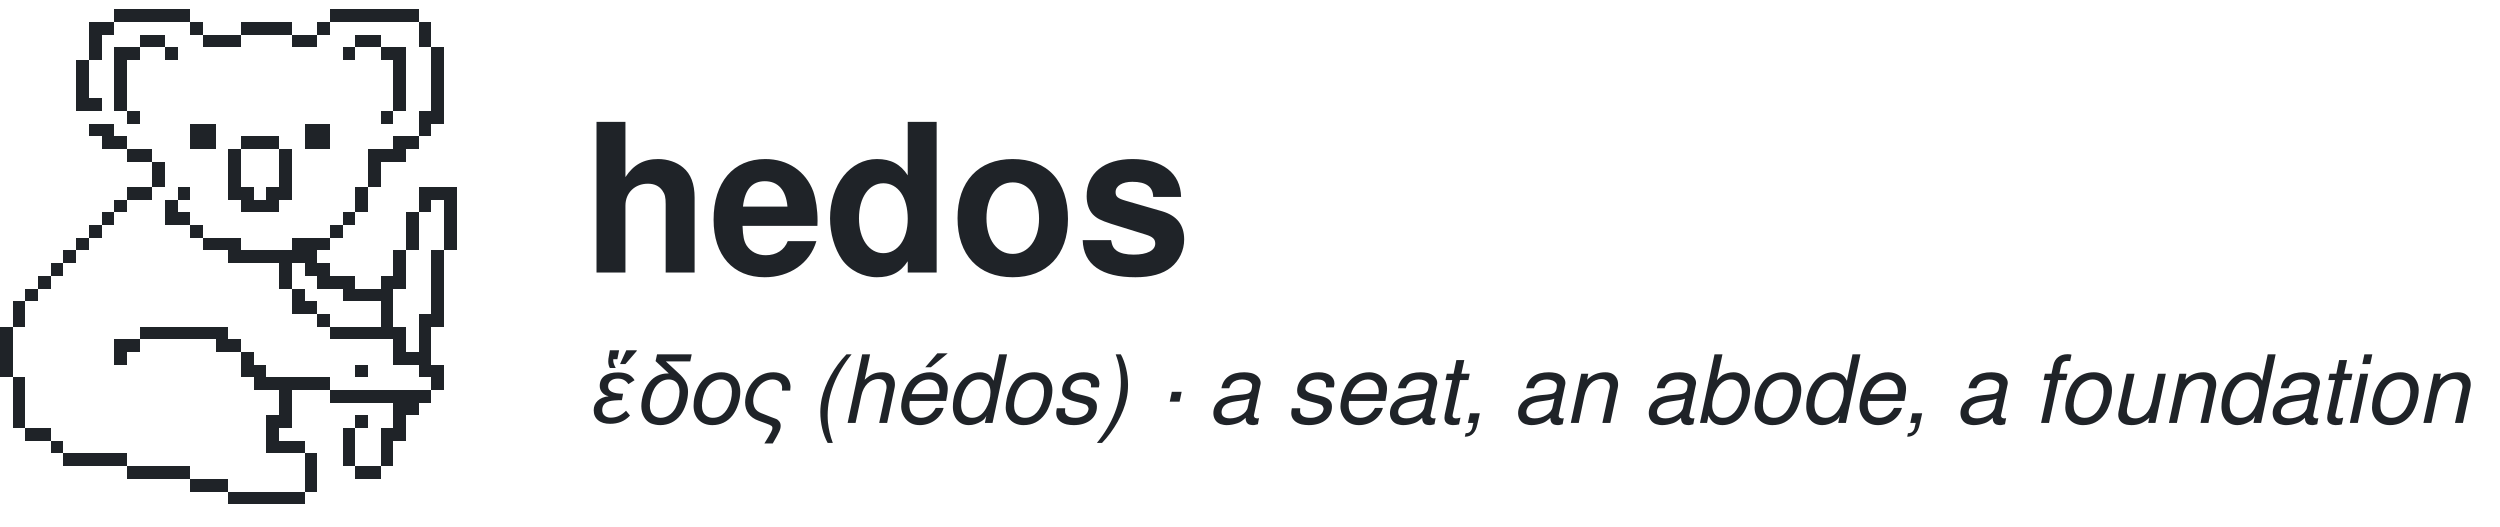
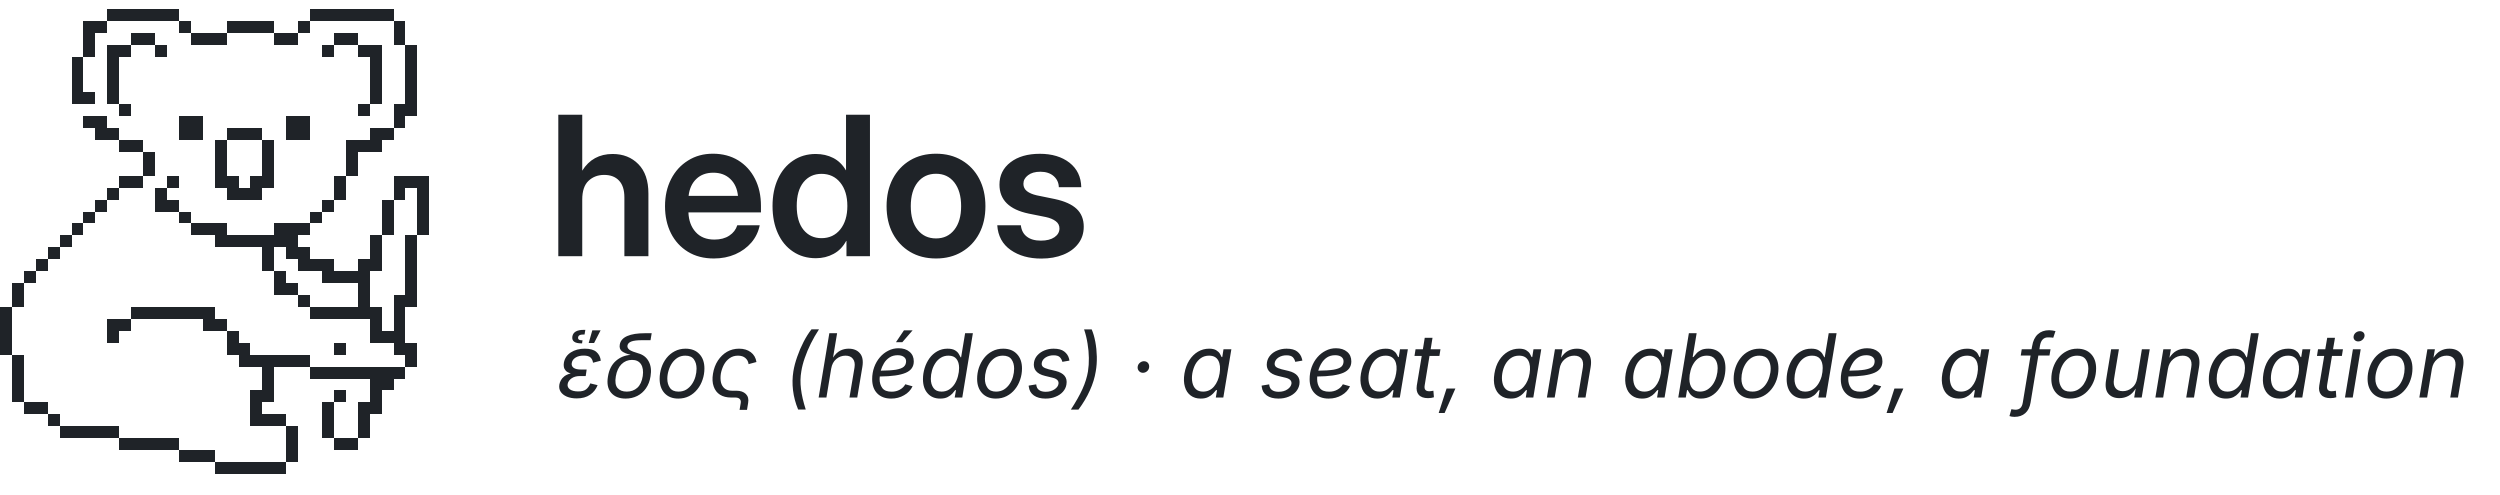
- <svg xmlns="http://www.w3.org/2000/svg" viewBox="0 0 266 56" width="266" height="56" fill="#1f2328" font-family="-apple-system,BlinkMacSystemFont,'Segoe UI',Helvetica,Arial,sans-serif">
+ <svg xmlns="http://www.w3.org/2000/svg" viewBox="0 0 283 56" width="283" height="56" fill="#1f2328">
  <g shape-rendering="crispEdges" transform="translate(0,1) scale(1.35)">
    <rect x="9" y="0" width="6" height="1" />
    <rect x="26" y="0" width="7" height="1" />
    <rect x="7" y="1" width="2" height="1" />
    <rect x="15" y="1" width="1" height="1" />
    <rect x="19" y="1" width="4" height="1" />
    <rect x="25" y="1" width="1" height="1" />
    <rect x="33" y="1" width="1" height="1" />
    <rect x="7" y="2" width="1" height="1" />
    <rect x="11" y="2" width="2" height="1" />
    <rect x="16" y="2" width="3" height="1" />
    <rect x="23" y="2" width="2" height="1" />
    <rect x="28" y="2" width="2" height="1" />
    <rect x="33" y="2" width="1" height="1" />
    <rect x="7" y="3" width="1" height="1" />
    <rect x="9" y="3" width="2" height="1" />
    <rect x="13" y="3" width="1" height="1" />
    <rect x="27" y="3" width="1" height="1" />
    <rect x="30" y="3" width="2" height="1" />
    <rect x="34" y="3" width="1" height="1" />
    <rect x="6" y="4" width="1" height="1" />
    <rect x="9" y="4" width="1" height="1" />
    <rect x="31" y="4" width="1" height="1" />
    <rect x="34" y="4" width="1" height="1" />
    <rect x="6" y="5" width="1" height="1" />
    <rect x="9" y="5" width="1" height="1" />
    <rect x="31" y="5" width="1" height="1" />
    <rect x="34" y="5" width="1" height="1" />
    <rect x="6" y="6" width="1" height="1" />
    <rect x="9" y="6" width="1" height="1" />
    <rect x="31" y="6" width="1" height="1" />
    <rect x="34" y="6" width="1" height="1" />
    <rect x="6" y="7" width="2" height="1" />
    <rect x="9" y="7" width="1" height="1" />
    <rect x="31" y="7" width="1" height="1" />
    <rect x="34" y="7" width="1" height="1" />
    <rect x="10" y="8" width="1" height="1" />
    <rect x="30" y="8" width="1" height="1" />
    <rect x="33" y="8" width="2" height="1" />
    <rect x="7" y="9" width="2" height="1" />
    <rect x="15" y="9" width="2" height="1" />
    <rect x="24" y="9" width="2" height="1" />
    <rect x="33" y="9" width="1" height="1" />
    <rect x="8" y="10" width="2" height="1" />
    <rect x="15" y="10" width="2" height="1" />
    <rect x="19" y="10" width="3" height="1" />
    <rect x="24" y="10" width="2" height="1" />
    <rect x="31" y="10" width="2" height="1" />
    <rect x="10" y="11" width="2" height="1" />
    <rect x="18" y="11" width="1" height="1" />
    <rect x="22" y="11" width="1" height="1" />
    <rect x="29" y="11" width="3" height="1" />
    <rect x="12" y="12" width="1" height="1" />
    <rect x="18" y="12" width="1" height="1" />
    <rect x="22" y="12" width="1" height="1" />
    <rect x="29" y="12" width="1" height="1" />
    <rect x="12" y="13" width="1" height="1" />
    <rect x="18" y="13" width="1" height="1" />
    <rect x="22" y="13" width="1" height="1" />
    <rect x="29" y="13" width="1" height="1" />
    <rect x="10" y="14" width="2" height="1" />
    <rect x="14" y="14" width="1" height="1" />
    <rect x="18" y="14" width="2" height="1" />
    <rect x="21" y="14" width="2" height="1" />
    <rect x="28" y="14" width="1" height="1" />
    <rect x="33" y="14" width="3" height="1" />
    <rect x="9" y="15" width="1" height="1" />
    <rect x="13" y="15" width="1" height="1" />
    <rect x="19" y="15" width="3" height="1" />
    <rect x="28" y="15" width="1" height="1" />
    <rect x="33" y="15" width="1" height="1" />
    <rect x="35" y="15" width="1" height="1" />
    <rect x="8" y="16" width="1" height="1" />
    <rect x="13" y="16" width="2" height="1" />
    <rect x="27" y="16" width="1" height="1" />
    <rect x="32" y="16" width="1" height="1" />
    <rect x="35" y="16" width="1" height="1" />
    <rect x="7" y="17" width="1" height="1" />
    <rect x="15" y="17" width="1" height="1" />
    <rect x="26" y="17" width="1" height="1" />
    <rect x="32" y="17" width="1" height="1" />
    <rect x="35" y="17" width="1" height="1" />
    <rect x="6" y="18" width="1" height="1" />
    <rect x="16" y="18" width="3" height="1" />
    <rect x="23" y="18" width="3" height="1" />
    <rect x="32" y="18" width="1" height="1" />
    <rect x="35" y="18" width="1" height="1" />
    <rect x="5" y="19" width="1" height="1" />
    <rect x="18" y="19" width="7" height="1" />
    <rect x="31" y="19" width="1" height="1" />
    <rect x="34" y="19" width="1" height="1" />
    <rect x="4" y="20" width="1" height="1" />
    <rect x="22" y="20" width="1" height="1" />
    <rect x="24" y="20" width="2" height="1" />
    <rect x="31" y="20" width="1" height="1" />
    <rect x="34" y="20" width="1" height="1" />
    <rect x="3" y="21" width="1" height="1" />
    <rect x="22" y="21" width="1" height="1" />
    <rect x="25" y="21" width="3" height="1" />
    <rect x="30" y="21" width="2" height="1" />
    <rect x="34" y="21" width="1" height="1" />
    <rect x="2" y="22" width="1" height="1" />
    <rect x="23" y="22" width="1" height="1" />
    <rect x="27" y="22" width="4" height="1" />
    <rect x="34" y="22" width="1" height="1" />
    <rect x="1" y="23" width="1" height="1" />
    <rect x="23" y="23" width="2" height="1" />
    <rect x="30" y="23" width="1" height="1" />
    <rect x="34" y="23" width="1" height="1" />
    <rect x="1" y="24" width="1" height="1" />
    <rect x="25" y="24" width="1" height="1" />
    <rect x="30" y="24" width="1" height="1" />
    <rect x="33" y="24" width="2" height="1" />
    <rect x="0" y="25" width="1" height="1" />
    <rect x="11" y="25" width="7" height="1" />
    <rect x="26" y="25" width="6" height="1" />
    <rect x="33" y="25" width="1" height="1" />
    <rect x="0" y="26" width="1" height="1" />
    <rect x="9" y="26" width="2" height="1" />
    <rect x="17" y="26" width="2" height="1" />
    <rect x="31" y="26" width="1" height="1" />
    <rect x="33" y="26" width="1" height="1" />
    <rect x="0" y="27" width="1" height="1" />
    <rect x="9" y="27" width="1" height="1" />
    <rect x="19" y="27" width="1" height="1" />
    <rect x="31" y="27" width="3" height="1" />
    <rect x="0" y="28" width="1" height="1" />
    <rect x="19" y="28" width="2" height="1" />
    <rect x="28" y="28" width="1" height="1" />
    <rect x="33" y="28" width="2" height="1" />
    <rect x="1" y="29" width="1" height="1" />
    <rect x="20" y="29" width="6" height="1" />
    <rect x="34" y="29" width="1" height="1" />
    <rect x="1" y="30" width="1" height="1" />
    <rect x="22" y="30" width="1" height="1" />
    <rect x="26" y="30" width="8" height="1" />
    <rect x="1" y="31" width="1" height="1" />
    <rect x="22" y="31" width="1" height="1" />
    <rect x="31" y="31" width="2" height="1" />
    <rect x="1" y="32" width="1" height="1" />
    <rect x="21" y="32" width="2" height="1" />
    <rect x="28" y="32" width="1" height="1" />
    <rect x="31" y="32" width="1" height="1" />
    <rect x="2" y="33" width="2" height="1" />
    <rect x="21" y="33" width="1" height="1" />
    <rect x="27" y="33" width="1" height="1" />
    <rect x="30" y="33" width="2" height="1" />
    <rect x="4" y="34" width="1" height="1" />
    <rect x="21" y="34" width="3" height="1" />
    <rect x="27" y="34" width="1" height="1" />
    <rect x="30" y="34" width="1" height="1" />
    <rect x="5" y="35" width="5" height="1" />
    <rect x="24" y="35" width="1" height="1" />
    <rect x="27" y="35" width="1" height="1" />
    <rect x="30" y="35" width="1" height="1" />
    <rect x="10" y="36" width="5" height="1" />
    <rect x="24" y="36" width="1" height="1" />
    <rect x="28" y="36" width="2" height="1" />
    <rect x="15" y="37" width="3" height="1" />
    <rect x="24" y="37" width="1" height="1" />
    <rect x="18" y="38" width="6" height="1" />
  </g>
-   <text x="62" y="29" font-size="22" font-weight="600">hedos</text>
-   <text x="63" y="45" font-size="10.0" font-style="italic">ἕδος (hédos) · a seat, an abode, a foundation</text>
+   <path d="M65.91 22.59V29H63.2V12.99H65.91V19.32Q67.09 17.43 69.35 17.43Q71.13 17.43 72.26 18.58Q73.4 19.73 73.4 21.91V29H70.68V22.34Q70.68 21.09 70.08 20.45Q69.48 19.8 68.39 19.8Q67.33 19.8 66.62 20.47Q65.91 21.14 65.91 22.59ZM80.81 29.26Q79.11 29.26 77.87 28.5Q76.62 27.73 75.95 26.4Q75.28 25.06 75.28 23.34Q75.28 21.61 75.97 20.27Q76.66 18.93 77.89 18.17Q79.11 17.4 80.7 17.4Q82.33 17.4 83.56 18.15Q84.78 18.9 85.46 20.23Q86.14 21.56 86.14 23.3V24.04H77.93Q77.98 25.42 78.75 26.27Q79.51 27.12 80.87 27.12Q81.89 27.12 82.56 26.67Q83.23 26.23 83.46 25.5H86Q85.78 26.6 85.06 27.45Q84.33 28.3 83.24 28.78Q82.14 29.26 80.81 29.26ZM77.95 22.17H83.54Q83.41 20.95 82.66 20.25Q81.92 19.55 80.75 19.55Q79.56 19.55 78.83 20.25Q78.09 20.95 77.95 22.17ZM92.36 29.23Q90.88 29.23 89.77 28.48Q88.66 27.74 88.06 26.42Q87.45 25.09 87.45 23.32Q87.45 21.58 88.06 20.25Q88.67 18.92 89.78 18.18Q90.89 17.43 92.34 17.43Q93.44 17.43 94.32 17.88Q95.2 18.33 95.75 19.27H95.77V12.99H98.48V29H95.82V27.27H95.79Q95.26 28.26 94.36 28.74Q93.46 29.23 92.36 29.23ZM92.99 26.96Q94.32 26.96 95.12 25.97Q95.92 24.97 95.92 23.32Q95.92 21.66 95.12 20.67Q94.32 19.68 92.99 19.68Q91.73 19.68 90.96 20.62Q90.19 21.57 90.19 23.32Q90.19 25.08 90.96 26.02Q91.73 26.96 92.99 26.96ZM105.96 29.26Q104.28 29.26 103.02 28.51Q101.77 27.76 101.06 26.43Q100.36 25.1 100.36 23.34Q100.36 21.58 101.06 20.24Q101.77 18.9 103.02 18.15Q104.28 17.4 105.96 17.4Q107.62 17.4 108.88 18.15Q110.15 18.9 110.85 20.24Q111.55 21.58 111.55 23.34Q111.55 25.1 110.85 26.43Q110.15 27.76 108.88 28.51Q107.62 29.26 105.96 29.26ZM105.96 26.99Q107.26 26.99 108.03 26.01Q108.8 25.04 108.8 23.34Q108.8 21.64 108.03 20.65Q107.26 19.67 105.96 19.67Q104.65 19.67 103.87 20.65Q103.1 21.63 103.1 23.34Q103.1 25.04 103.87 26.01Q104.65 26.99 105.96 26.99ZM117.87 29.27Q115.8 29.27 114.41 28.3Q113.01 27.32 112.89 25.5H115.56Q115.65 26.33 116.23 26.78Q116.81 27.24 117.83 27.24Q118.8 27.24 119.37 26.85Q119.93 26.46 119.93 25.86Q119.93 25.35 119.51 25.04Q119.09 24.72 118.39 24.57L116.45 24.18Q113.14 23.49 113.14 20.9Q113.14 19.33 114.39 18.37Q115.64 17.41 117.71 17.41Q119.77 17.41 121.07 18.42Q122.36 19.44 122.4 21.19H119.86Q119.84 20.43 119.27 19.93Q118.7 19.44 117.77 19.44Q116.88 19.44 116.37 19.84Q115.85 20.23 115.85 20.81Q115.85 21.32 116.25 21.64Q116.65 21.95 117.35 22.11L119.4 22.53Q121.08 22.89 121.88 23.65Q122.68 24.41 122.68 25.66Q122.68 26.77 122.06 27.58Q121.45 28.39 120.36 28.83Q119.28 29.27 117.87 29.27Z" />
+   <path d="M65.29 45.1Q64.65 45.1 64.17 44.9Q63.7 44.7 63.47 44.35Q63.24 43.99 63.32 43.53Q63.36 43.3 63.49 43.05Q63.62 42.81 63.88 42.6Q64.15 42.39 64.61 42.27Q64.23 42.16 64.05 41.97Q63.87 41.77 63.83 41.54Q63.79 41.3 63.83 41.07Q63.96 40.31 64.62 39.89Q65.28 39.47 66.2 39.47Q67.09 39.47 67.51 39.84Q67.94 40.21 68.01 40.83L67.13 41.06Q67.08 40.68 66.84 40.46Q66.59 40.25 66.07 40.25Q65.52 40.25 65.15 40.48Q64.77 40.72 64.72 41.11Q64.67 41.45 64.94 41.64Q65.2 41.83 65.76 41.83H66.41L66.33 42.38L66.3 42.57H65.64Q65.07 42.57 64.7 42.83Q64.33 43.09 64.26 43.46Q64.19 43.84 64.52 44.08Q64.85 44.31 65.46 44.31Q66.05 44.31 66.34 44.08Q66.64 43.85 66.82 43.4L67.65 43.6Q67.38 44.29 66.79 44.69Q66.2 45.1 65.29 45.1ZM65.82 38.87Q64.67 38.87 64.79 38.09Q64.92 37.34 66.08 37.34H66.26L66.17 37.87H65.99Q65.49 37.87 65.44 38.17Q65.42 38.3 65.47 38.38Q65.56 38.52 65.88 38.52H65.94L65.89 38.87ZM66.64 38.83 67.05 37.39H67.99L67.25 38.83ZM70.82 45.12Q69.74 45.12 69.18 44.46Q68.62 43.81 68.82 42.63Q69 41.49 69.71 40.86Q70.41 40.24 71.39 40.17Q70.73 40.01 70.4 39.76Q70.07 39.5 70.16 39Q70.27 38.36 71 38.04Q71.73 37.72 73.02 37.72H73.77L73.64 38.51H72.69Q71.84 38.51 71.46 38.66Q71.08 38.81 71.03 39.11Q70.98 39.39 71.26 39.6Q71.55 39.8 72.26 40Q73.06 40.22 73.43 40.91Q73.81 41.6 73.64 42.6Q73.52 43.39 73.12 43.96Q72.73 44.52 72.14 44.82Q71.54 45.12 70.82 45.12ZM70.95 44.33Q71.66 44.33 72.14 43.9Q72.62 43.47 72.76 42.57Q72.88 41.72 72.56 41.23Q72.24 40.74 71.54 40.74Q70.85 40.74 70.35 41.23Q69.86 41.72 69.71 42.61Q69.56 43.5 69.9 43.92Q70.25 44.33 70.95 44.33ZM76.78 45.12Q75.8 45.12 75.23 44.51Q74.67 43.9 74.67 42.89Q74.67 42.24 74.87 41.63Q75.07 41.02 75.45 40.53Q75.84 40.04 76.38 39.76Q76.93 39.47 77.61 39.47Q78.6 39.47 79.17 40.08Q79.74 40.68 79.74 41.71Q79.74 42.37 79.53 42.98Q79.33 43.59 78.94 44.07Q78.55 44.56 78.01 44.84Q77.46 45.12 76.78 45.12ZM76.8 44.33Q77.31 44.33 77.69 44.1Q78.07 43.86 78.33 43.48Q78.59 43.1 78.72 42.64Q78.85 42.18 78.85 41.73Q78.85 41.1 78.55 40.68Q78.25 40.26 77.58 40.26Q77.09 40.26 76.71 40.49Q76.33 40.73 76.07 41.11Q75.81 41.5 75.68 41.96Q75.54 42.42 75.54 42.88Q75.54 43.49 75.84 43.91Q76.14 44.33 76.8 44.33ZM83.72 46.4 83.85 45.62Q83.9 45.33 83.73 45.16Q83.57 45 83.23 45H82.75Q82.01 45 81.5 44.68Q81 44.36 80.79 43.75Q80.57 43.14 80.71 42.3Q80.85 41.45 81.27 40.81Q81.69 40.18 82.3 39.82Q82.92 39.47 83.66 39.47Q84.46 39.47 84.99 39.87Q85.52 40.27 85.63 40.98L84.74 41.22Q84.69 40.8 84.38 40.53Q84.07 40.26 83.54 40.26Q82.99 40.26 82.59 40.55Q82.19 40.83 81.94 41.3Q81.7 41.76 81.6 42.29Q81.52 42.83 81.61 43.27Q81.71 43.71 82.02 43.97Q82.33 44.23 82.88 44.23H83.37Q84.05 44.23 84.43 44.6Q84.8 44.97 84.69 45.61L84.56 46.4ZM89.81 42.03Q89.94 41.24 90.25 40.37Q90.55 39.5 90.97 38.69Q91.39 37.88 91.86 37.28H92.71Q92.2 38.06 91.79 38.88Q91.38 39.71 91.1 40.52Q90.82 41.32 90.71 42.03Q90.54 42.99 90.67 44.02Q90.79 45.05 91.21 46.36H90.35Q89.9 45.28 89.77 44.18Q89.64 43.09 89.81 42.03ZM94.09 41.73 93.55 45H92.67L93.88 37.72H94.76L94.3 40.48Q94.66 39.93 95.1 39.7Q95.54 39.47 96.07 39.47Q96.9 39.47 97.34 39.99Q97.79 40.5 97.62 41.53L97.04 45H96.16L96.73 41.61Q96.83 40.97 96.55 40.62Q96.28 40.26 95.71 40.26Q95.13 40.26 94.67 40.64Q94.21 41.02 94.09 41.73ZM100.88 45.12Q99.87 45.12 99.3 44.53Q98.73 43.95 98.73 42.92Q98.73 42.2 98.96 41.56Q99.19 40.93 99.6 40.45Q100.01 39.97 100.55 39.7Q101.09 39.42 101.71 39.42Q102.5 39.42 102.97 39.83Q103.44 40.23 103.44 40.91Q103.44 41.81 102.53 42.2Q101.61 42.6 99.59 42.62Q99.57 42.77 99.57 42.91Q99.57 43.51 99.88 43.93Q100.18 44.34 100.93 44.34Q101.46 44.34 101.86 44.11Q102.27 43.89 102.48 43.5L103.3 43.73Q103 44.37 102.34 44.74Q101.69 45.12 100.88 45.12ZM99.7 41.96Q100.8 41.95 101.42 41.85Q102.04 41.74 102.3 41.52Q102.57 41.29 102.57 40.89Q102.57 40.58 102.3 40.39Q102.04 40.21 101.62 40.21Q101.08 40.21 100.7 40.46Q100.31 40.71 100.07 41.11Q99.83 41.51 99.7 41.96ZM101.42 38.74 102.33 37.39H103.31L102.14 38.74ZM106.43 45.12Q105.53 45.12 105.01 44.53Q104.48 43.94 104.48 42.92Q104.48 42.28 104.67 41.67Q104.86 41.05 105.22 40.55Q105.58 40.06 106.09 39.77Q106.61 39.47 107.26 39.47Q107.8 39.47 108.1 39.65Q108.4 39.83 108.53 40.06Q108.67 40.29 108.74 40.44H108.8L109.25 37.72H110.13L108.93 45H108.07L108.22 44.16H108.13Q108.01 44.33 107.81 44.55Q107.6 44.78 107.27 44.95Q106.94 45.12 106.43 45.12ZM106.58 44.33Q107.08 44.33 107.45 44.09Q107.82 43.85 108.07 43.46Q108.32 43.06 108.44 42.59Q108.57 42.11 108.57 41.65Q108.57 41.01 108.27 40.63Q107.98 40.26 107.37 40.26Q106.88 40.26 106.51 40.49Q106.13 40.72 105.88 41.11Q105.63 41.49 105.5 41.95Q105.37 42.41 105.37 42.88Q105.37 43.51 105.67 43.92Q105.96 44.33 106.58 44.33ZM112.73 45.12Q111.75 45.12 111.18 44.51Q110.61 43.9 110.61 42.89Q110.61 42.24 110.81 41.63Q111.02 41.02 111.4 40.53Q111.78 40.04 112.33 39.76Q112.87 39.47 113.56 39.47Q114.55 39.47 115.12 40.08Q115.69 40.68 115.69 41.71Q115.69 42.37 115.48 42.98Q115.28 43.59 114.89 44.07Q114.5 44.56 113.95 44.84Q113.41 45.12 112.73 45.12ZM112.75 44.33Q113.25 44.33 113.64 44.1Q114.02 43.86 114.28 43.48Q114.54 43.1 114.67 42.64Q114.8 42.18 114.8 41.73Q114.8 41.1 114.5 40.68Q114.2 40.26 113.53 40.26Q113.03 40.26 112.65 40.49Q112.27 40.73 112.01 41.11Q111.75 41.5 111.62 41.96Q111.49 42.42 111.49 42.88Q111.49 43.49 111.79 43.91Q112.09 44.33 112.75 44.33ZM118.36 45.12Q117.54 45.12 117.04 44.77Q116.54 44.42 116.46 43.78Q116.46 43.75 116.45 43.71Q116.45 43.68 116.45 43.65L117.3 43.51Q117.34 43.96 117.62 44.15Q117.9 44.35 118.37 44.35Q118.96 44.35 119.36 44.08Q119.76 43.82 119.82 43.46Q119.9 42.94 119.16 42.76L118.29 42.55Q116.86 42.2 117.05 41.01Q117.13 40.55 117.44 40.21Q117.76 39.86 118.23 39.67Q118.71 39.47 119.27 39.47Q120.06 39.47 120.47 39.79Q120.89 40.11 121.02 40.61Q121.05 40.71 121.06 40.82L120.26 40.96Q120.19 40.67 119.98 40.44Q119.77 40.22 119.26 40.22Q118.76 40.22 118.37 40.46Q117.99 40.71 117.93 41.07Q117.88 41.35 118.06 41.52Q118.24 41.68 118.7 41.8L119.49 41.99Q120.92 42.34 120.72 43.52Q120.65 43.98 120.32 44.35Q120 44.71 119.49 44.91Q118.99 45.12 118.36 45.12ZM121.22 46.37Q122.06 45.08 122.53 44.05Q123 43.01 123.16 42.04Q123.27 41.32 123.26 40.52Q123.25 39.72 123.11 38.89Q122.98 38.06 122.72 37.29H123.58Q123.84 37.89 123.99 38.69Q124.14 39.5 124.16 40.37Q124.18 41.25 124.04 42.04Q123.87 43.1 123.37 44.2Q122.88 45.3 122.08 46.37ZM129.38 42.2Q129.1 42.2 128.92 41.99Q128.74 41.78 128.79 41.48Q128.83 41.23 129.04 41.06Q129.25 40.89 129.49 40.89Q129.79 40.89 129.96 41.1Q130.12 41.31 130.08 41.59Q130.05 41.84 129.85 42.02Q129.64 42.2 129.38 42.2ZM135.92 45.12Q135.24 45.12 134.78 44.77Q134.31 44.42 134.13 43.78Q133.94 43.14 134.08 42.28Q134.23 41.41 134.63 40.78Q135.03 40.16 135.61 39.81Q136.19 39.47 136.87 39.47Q137.39 39.47 137.68 39.65Q137.96 39.82 138.09 40.04Q138.22 40.26 138.29 40.42H138.36L138.5 39.54H139.39L138.48 45H137.63L137.77 44.16H137.66Q137.54 44.32 137.33 44.54Q137.12 44.77 136.78 44.94Q136.44 45.12 135.92 45.12ZM136.19 44.33Q136.94 44.33 137.43 43.75Q137.91 43.18 138.06 42.27Q138.21 41.36 137.91 40.81Q137.61 40.26 136.87 40.26Q136.34 40.26 135.95 40.53Q135.56 40.8 135.31 41.25Q135.07 41.71 134.97 42.27Q134.88 42.84 134.98 43.31Q135.08 43.78 135.38 44.06Q135.68 44.33 136.19 44.33ZM144.72 45.12Q143.9 45.12 143.4 44.77Q142.9 44.42 142.83 43.78Q142.82 43.75 142.82 43.71Q142.82 43.68 142.82 43.65L143.67 43.51Q143.71 43.96 143.99 44.15Q144.26 44.35 144.74 44.35Q145.33 44.35 145.73 44.08Q146.12 43.82 146.19 43.46Q146.27 42.94 145.53 42.76L144.66 42.55Q143.22 42.2 143.42 41.01Q143.5 40.55 143.81 40.21Q144.12 39.86 144.6 39.67Q145.08 39.47 145.64 39.47Q146.43 39.47 146.84 39.79Q147.25 40.11 147.38 40.61Q147.41 40.71 147.43 40.82L146.62 40.96Q146.56 40.67 146.35 40.44Q146.13 40.22 145.63 40.22Q145.12 40.22 144.74 40.46Q144.36 40.71 144.3 41.07Q144.25 41.35 144.43 41.52Q144.61 41.68 145.07 41.8L145.86 41.99Q147.28 42.34 147.09 43.52Q147.01 43.98 146.69 44.35Q146.36 44.71 145.86 44.91Q145.35 45.12 144.72 45.12ZM150.41 45.12Q149.4 45.12 148.83 44.53Q148.25 43.95 148.25 42.92Q148.25 42.2 148.48 41.56Q148.71 40.93 149.12 40.45Q149.53 39.97 150.07 39.7Q150.61 39.42 151.23 39.42Q152.02 39.42 152.5 39.83Q152.97 40.23 152.97 40.91Q152.97 41.81 152.06 42.2Q151.14 42.6 149.11 42.62Q149.1 42.77 149.1 42.91Q149.1 43.51 149.4 43.93Q149.71 44.34 150.46 44.34Q150.98 44.34 151.39 44.11Q151.8 43.89 152.01 43.5L152.82 43.73Q152.52 44.37 151.87 44.74Q151.22 45.12 150.41 45.12ZM149.23 41.96Q150.32 41.95 150.95 41.85Q151.57 41.74 151.83 41.52Q152.09 41.29 152.09 40.89Q152.09 40.58 151.83 40.39Q151.57 40.21 151.14 40.21Q150.61 40.21 150.22 40.46Q149.84 40.71 149.6 41.11Q149.35 41.51 149.23 41.96ZM155.9 45.12Q155.22 45.12 154.76 44.77Q154.29 44.42 154.11 43.78Q153.92 43.14 154.06 42.28Q154.21 41.41 154.61 40.78Q155.01 40.16 155.59 39.81Q156.17 39.47 156.85 39.47Q157.38 39.47 157.66 39.65Q157.94 39.82 158.07 40.04Q158.2 40.26 158.27 40.42H158.34L158.48 39.54H159.37L158.46 45H157.61L157.75 44.16H157.64Q157.52 44.32 157.31 44.54Q157.1 44.77 156.76 44.94Q156.42 45.12 155.9 45.12ZM156.17 44.33Q156.92 44.33 157.41 43.75Q157.89 43.18 158.04 42.27Q158.2 41.36 157.9 40.81Q157.59 40.26 156.85 40.26Q156.33 40.26 155.93 40.53Q155.54 40.8 155.29 41.25Q155.05 41.71 154.95 42.27Q154.86 42.84 154.96 43.31Q155.06 43.78 155.36 44.06Q155.66 44.33 156.17 44.33ZM163.06 39.54 162.94 40.29H161.82L161.28 43.58Q161.21 43.96 161.34 44.12Q161.47 44.29 161.8 44.29Q161.89 44.29 162.02 44.27Q162.15 44.25 162.26 44.23L162.32 44.97Q162.02 45.07 161.65 45.07Q160.93 45.07 160.6 44.69Q160.28 44.32 160.38 43.65L160.94 40.29H160.12L160.24 39.54H161.07L161.28 38.24H162.16L161.95 39.54ZM162.86 46.75 163.75 43.98H164.75L163.53 46.75ZM171.01 45.12Q170.33 45.12 169.87 44.77Q169.4 44.42 169.21 43.78Q169.03 43.14 169.17 42.28Q169.31 41.41 169.71 40.78Q170.11 40.16 170.7 39.81Q171.28 39.47 171.96 39.47Q172.48 39.47 172.77 39.65Q173.05 39.82 173.18 40.04Q173.31 40.26 173.38 40.42H173.45L173.59 39.54H174.47L173.57 45H172.72L172.85 44.16H172.75Q172.63 44.32 172.42 44.54Q172.21 44.77 171.87 44.94Q171.53 45.12 171.01 45.12ZM171.28 44.33Q172.03 44.33 172.51 43.75Q173 43.18 173.15 42.27Q173.3 41.36 173 40.81Q172.7 40.26 171.96 40.26Q171.43 40.26 171.04 40.53Q170.65 40.8 170.4 41.25Q170.15 41.71 170.06 42.27Q169.97 42.84 170.07 43.31Q170.16 43.78 170.47 44.06Q170.77 44.33 171.28 44.33ZM176.54 41.76 175.99 45H175.11L176.02 39.54H176.87L176.71 40.5Q177.06 39.95 177.51 39.71Q177.96 39.47 178.5 39.47Q179.35 39.47 179.79 40Q180.23 40.53 180.06 41.56L179.48 45H178.61L179.18 41.58Q179.28 40.94 179.02 40.6Q178.76 40.26 178.21 40.26Q177.6 40.26 177.13 40.66Q176.65 41.06 176.54 41.76ZM185.87 45.12Q185.19 45.12 184.73 44.77Q184.26 44.42 184.08 43.78Q183.89 43.14 184.03 42.28Q184.18 41.41 184.58 40.78Q184.98 40.16 185.56 39.81Q186.14 39.47 186.82 39.47Q187.35 39.47 187.63 39.65Q187.91 39.82 188.04 40.04Q188.17 40.26 188.24 40.42H188.31L188.45 39.54H189.34L188.43 45H187.58L187.72 44.16H187.61Q187.49 44.32 187.28 44.54Q187.07 44.77 186.73 44.94Q186.39 45.12 185.87 45.12ZM186.14 44.33Q186.89 44.33 187.38 43.75Q187.86 43.18 188.01 42.27Q188.17 41.36 187.87 40.81Q187.57 40.26 186.82 40.26Q186.3 40.26 185.9 40.53Q185.51 40.8 185.26 41.25Q185.02 41.71 184.92 42.27Q184.83 42.84 184.93 43.31Q185.03 43.78 185.33 44.06Q185.63 44.33 186.14 44.33ZM192.55 45.12Q192.02 45.12 191.73 44.94Q191.43 44.77 191.28 44.54Q191.13 44.32 191.06 44.16H190.97L190.83 45H189.98L191.18 37.72H192.06L191.61 40.42H191.69Q191.81 40.26 192.01 40.04Q192.2 39.81 192.53 39.64Q192.85 39.47 193.37 39.47Q194.27 39.47 194.8 40.06Q195.32 40.64 195.32 41.66Q195.32 42.29 195.14 42.91Q194.95 43.53 194.59 44.02Q194.24 44.52 193.72 44.82Q193.21 45.12 192.55 45.12ZM192.43 44.33Q192.92 44.33 193.3 44.09Q193.67 43.85 193.93 43.46Q194.18 43.07 194.31 42.6Q194.44 42.13 194.44 41.68Q194.44 41.05 194.15 40.66Q193.85 40.26 193.22 40.26Q192.73 40.26 192.36 40.49Q191.98 40.72 191.74 41.11Q191.49 41.49 191.37 41.96Q191.24 42.43 191.24 42.91Q191.24 43.55 191.54 43.94Q191.84 44.33 192.43 44.33ZM198.37 45.12Q197.38 45.12 196.81 44.51Q196.25 43.9 196.25 42.89Q196.25 42.24 196.45 41.63Q196.65 41.02 197.04 40.53Q197.42 40.04 197.96 39.76Q198.51 39.47 199.19 39.47Q200.18 39.47 200.75 40.08Q201.32 40.68 201.32 41.71Q201.32 42.37 201.12 42.98Q200.91 43.59 200.52 44.07Q200.13 44.56 199.59 44.84Q199.04 45.12 198.37 45.12ZM198.39 44.33Q198.89 44.33 199.27 44.1Q199.66 43.86 199.91 43.48Q200.17 43.1 200.3 42.64Q200.44 42.18 200.44 41.73Q200.44 41.1 200.14 40.68Q199.84 40.26 199.17 40.26Q198.67 40.26 198.29 40.49Q197.91 40.73 197.65 41.11Q197.39 41.5 197.26 41.96Q197.13 42.42 197.13 42.88Q197.13 43.49 197.42 43.91Q197.72 44.33 198.39 44.33ZM204.19 45.12Q203.3 45.12 202.77 44.53Q202.25 43.94 202.25 42.92Q202.25 42.28 202.44 41.67Q202.62 41.05 202.98 40.55Q203.34 40.06 203.86 39.77Q204.37 39.47 205.03 39.47Q205.57 39.47 205.86 39.65Q206.16 39.83 206.3 40.06Q206.44 40.29 206.51 40.44H206.56L207.01 37.72H207.9L206.69 45H205.84L205.98 44.16H205.89Q205.77 44.33 205.57 44.55Q205.37 44.78 205.03 44.95Q204.7 45.12 204.19 45.12ZM204.35 44.33Q204.84 44.33 205.21 44.09Q205.58 43.85 205.83 43.46Q206.08 43.06 206.21 42.59Q206.33 42.11 206.33 41.65Q206.33 41.01 206.04 40.63Q205.74 40.26 205.13 40.26Q204.64 40.26 204.27 40.49Q203.9 40.72 203.65 41.11Q203.4 41.49 203.27 41.95Q203.14 42.41 203.14 42.88Q203.14 43.51 203.43 43.92Q203.73 44.33 204.35 44.33ZM210.53 45.12Q209.52 45.12 208.95 44.53Q208.38 43.95 208.38 42.92Q208.38 42.2 208.61 41.56Q208.83 40.93 209.25 40.45Q209.66 39.97 210.19 39.7Q210.73 39.42 211.35 39.42Q212.15 39.42 212.62 39.83Q213.09 40.23 213.09 40.91Q213.09 41.81 212.18 42.2Q211.26 42.6 209.24 42.62Q209.22 42.77 209.22 42.91Q209.22 43.51 209.53 43.93Q209.83 44.34 210.58 44.34Q211.11 44.34 211.51 44.11Q211.92 43.89 212.13 43.5L212.95 43.73Q212.64 44.37 211.99 44.74Q211.34 45.12 210.53 45.12ZM209.35 41.96Q210.45 41.95 211.07 41.85Q211.69 41.74 211.95 41.52Q212.21 41.29 212.21 40.89Q212.21 40.58 211.95 40.39Q211.69 40.21 211.27 40.21Q210.73 40.21 210.35 40.46Q209.96 40.71 209.72 41.11Q209.47 41.51 209.35 41.96ZM213.56 46.75 214.45 43.98H215.46L214.24 46.75ZM221.71 45.12Q221.03 45.12 220.57 44.77Q220.1 44.42 219.92 43.78Q219.73 43.14 219.87 42.28Q220.02 41.41 220.42 40.78Q220.82 40.16 221.4 39.81Q221.98 39.47 222.66 39.47Q223.19 39.47 223.47 39.65Q223.75 39.82 223.88 40.04Q224.01 40.26 224.08 40.42H224.15L224.29 39.54H225.18L224.27 45H223.42L223.56 44.16H223.45Q223.33 44.32 223.12 44.54Q222.91 44.77 222.57 44.94Q222.23 45.12 221.71 45.12ZM221.98 44.33Q222.73 44.33 223.22 43.75Q223.7 43.18 223.85 42.27Q224.01 41.36 223.71 40.81Q223.41 40.26 222.66 40.26Q222.14 40.26 221.74 40.53Q221.35 40.8 221.1 41.25Q220.86 41.71 220.76 42.27Q220.67 42.84 220.77 43.31Q220.87 43.78 221.17 44.06Q221.47 44.33 221.98 44.33ZM232.12 39.54 232 40.25H230.74L229.86 45.57Q229.73 46.36 229.26 46.77Q228.79 47.19 228.04 47.19Q227.71 47.19 227.47 47.1L227.69 46.32Q227.76 46.34 227.92 46.36Q228.09 46.38 228.15 46.38Q228.5 46.38 228.71 46.18Q228.91 45.99 228.98 45.57L229.86 40.25H228.75L228.86 39.54H229.97L230.04 39.17Q230.18 38.3 230.68 37.84Q231.18 37.38 231.97 37.38Q232.16 37.38 232.33 37.41Q232.5 37.44 232.68 37.48L232.43 38.23Q232.35 38.21 232.17 38.2Q231.99 38.19 231.84 38.19Q231.08 38.19 230.92 39.15L230.86 39.54ZM234.33 45.12Q233.34 45.12 232.78 44.51Q232.21 43.9 232.21 42.89Q232.21 42.24 232.41 41.63Q232.61 41.02 233 40.53Q233.38 40.04 233.93 39.76Q234.47 39.47 235.15 39.47Q236.14 39.47 236.71 40.08Q237.28 40.68 237.28 41.71Q237.28 42.37 237.08 42.98Q236.87 43.59 236.48 44.07Q236.1 44.56 235.55 44.84Q235.01 45.12 234.33 45.12ZM234.35 44.33Q234.85 44.33 235.23 44.1Q235.62 43.86 235.88 43.48Q236.13 43.1 236.27 42.64Q236.4 42.18 236.4 41.73Q236.4 41.1 236.1 40.68Q235.8 40.26 235.13 40.26Q234.63 40.26 234.25 40.49Q233.87 40.73 233.61 41.11Q233.35 41.5 233.22 41.96Q233.09 42.42 233.09 42.88Q233.09 43.49 233.39 43.91Q233.68 44.33 234.35 44.33ZM239.91 45.07Q239.09 45.07 238.66 44.56Q238.23 44.05 238.41 43.01L238.98 39.54H239.86L239.3 42.93Q239.2 43.56 239.46 43.92Q239.73 44.28 240.3 44.28Q240.88 44.28 241.34 43.9Q241.81 43.53 241.93 42.81L242.46 39.54H243.35L242.44 45H241.59L241.76 43.98Q241.4 44.58 240.93 44.82Q240.46 45.07 239.91 45.07ZM245.41 41.76 244.87 45H243.99L244.89 39.54H245.74L245.58 40.5Q245.93 39.95 246.38 39.71Q246.83 39.47 247.37 39.47Q248.22 39.47 248.66 40Q249.1 40.53 248.93 41.56L248.36 45H247.48L248.05 41.58Q248.16 40.94 247.89 40.6Q247.63 40.26 247.08 40.26Q246.47 40.26 246 40.66Q245.52 41.06 245.41 41.76ZM251.98 45.12Q251.09 45.12 250.57 44.53Q250.04 43.94 250.04 42.92Q250.04 42.28 250.23 41.67Q250.42 41.05 250.78 40.55Q251.13 40.06 251.65 39.77Q252.17 39.47 252.82 39.47Q253.36 39.47 253.66 39.65Q253.95 39.83 254.09 40.06Q254.23 40.29 254.3 40.44H254.36L254.81 37.72H255.69L254.48 45H253.63L253.78 44.16H253.68Q253.57 44.33 253.36 44.55Q253.16 44.78 252.83 44.95Q252.49 45.12 251.98 45.12ZM252.14 44.33Q252.63 44.33 253 44.09Q253.38 43.85 253.62 43.46Q253.87 43.06 254 42.59Q254.13 42.11 254.13 41.65Q254.13 41.01 253.83 40.63Q253.53 40.26 252.92 40.26Q252.43 40.26 252.06 40.49Q251.69 40.72 251.44 41.11Q251.19 41.49 251.06 41.95Q250.93 42.41 250.93 42.88Q250.93 43.51 251.23 43.92Q251.52 44.33 252.14 44.33ZM258.06 45.12Q257.38 45.12 256.92 44.77Q256.45 44.42 256.26 43.78Q256.08 43.14 256.22 42.28Q256.36 41.41 256.76 40.78Q257.17 40.16 257.75 39.81Q258.33 39.47 259.01 39.47Q259.53 39.47 259.82 39.65Q260.1 39.82 260.23 40.04Q260.36 40.26 260.43 40.42H260.5L260.64 39.54H261.53L260.62 45H259.77L259.9 44.16H259.8Q259.68 44.32 259.47 44.54Q259.26 44.77 258.92 44.94Q258.58 45.12 258.06 45.12ZM258.33 44.33Q259.08 44.33 259.56 43.75Q260.05 43.18 260.2 42.27Q260.35 41.36 260.05 40.81Q259.75 40.26 259.01 40.26Q258.48 40.26 258.09 40.53Q257.7 40.8 257.45 41.25Q257.2 41.71 257.11 42.27Q257.02 42.84 257.12 43.31Q257.21 43.78 257.52 44.06Q257.82 44.33 258.33 44.33ZM265.22 39.54 265.1 40.29H263.98L263.43 43.58Q263.37 43.96 263.5 44.12Q263.62 44.29 263.96 44.29Q264.04 44.29 264.18 44.27Q264.31 44.25 264.42 44.23L264.47 44.97Q264.18 45.07 263.81 45.07Q263.09 45.07 262.76 44.69Q262.43 44.32 262.54 43.65L263.1 40.29H262.28L262.4 39.54H263.22L263.44 38.24H264.32L264.1 39.54ZM265.45 45 266.35 39.54H267.23L266.33 45ZM266.95 38.65Q266.7 38.65 266.54 38.48Q266.39 38.31 266.43 38.07Q266.47 37.82 266.68 37.65Q266.89 37.49 267.14 37.49Q267.39 37.49 267.55 37.65Q267.7 37.82 267.66 38.07Q267.62 38.31 267.41 38.48Q267.2 38.65 266.95 38.65ZM270.13 45.12Q269.15 45.12 268.58 44.51Q268.01 43.9 268.01 42.89Q268.01 42.24 268.22 41.63Q268.42 41.02 268.8 40.53Q269.19 40.04 269.73 39.76Q270.28 39.47 270.96 39.47Q271.95 39.47 272.52 40.08Q273.09 40.68 273.09 41.71Q273.09 42.37 272.88 42.98Q272.68 43.59 272.29 44.07Q271.9 44.56 271.36 44.84Q270.81 45.12 270.13 45.12ZM270.15 44.33Q270.66 44.33 271.04 44.1Q271.42 43.86 271.68 43.48Q271.94 43.1 272.07 42.64Q272.2 42.18 272.2 41.73Q272.2 41.1 271.9 40.68Q271.6 40.26 270.93 40.26Q270.44 40.26 270.06 40.49Q269.67 40.73 269.42 41.11Q269.16 41.5 269.03 41.96Q268.89 42.42 268.89 42.88Q268.89 43.49 269.19 43.91Q269.49 44.33 270.15 44.33ZM275.29 41.76 274.75 45H273.87L274.78 39.54H275.63L275.47 40.5Q275.82 39.95 276.27 39.71Q276.72 39.47 277.26 39.47Q278.11 39.47 278.55 40Q278.99 40.53 278.82 41.56L278.24 45H277.37L277.94 41.58Q278.04 40.94 277.78 40.6Q277.52 40.26 276.96 40.26Q276.36 40.26 275.89 40.66Q275.41 41.06 275.29 41.76Z" />
</svg>
